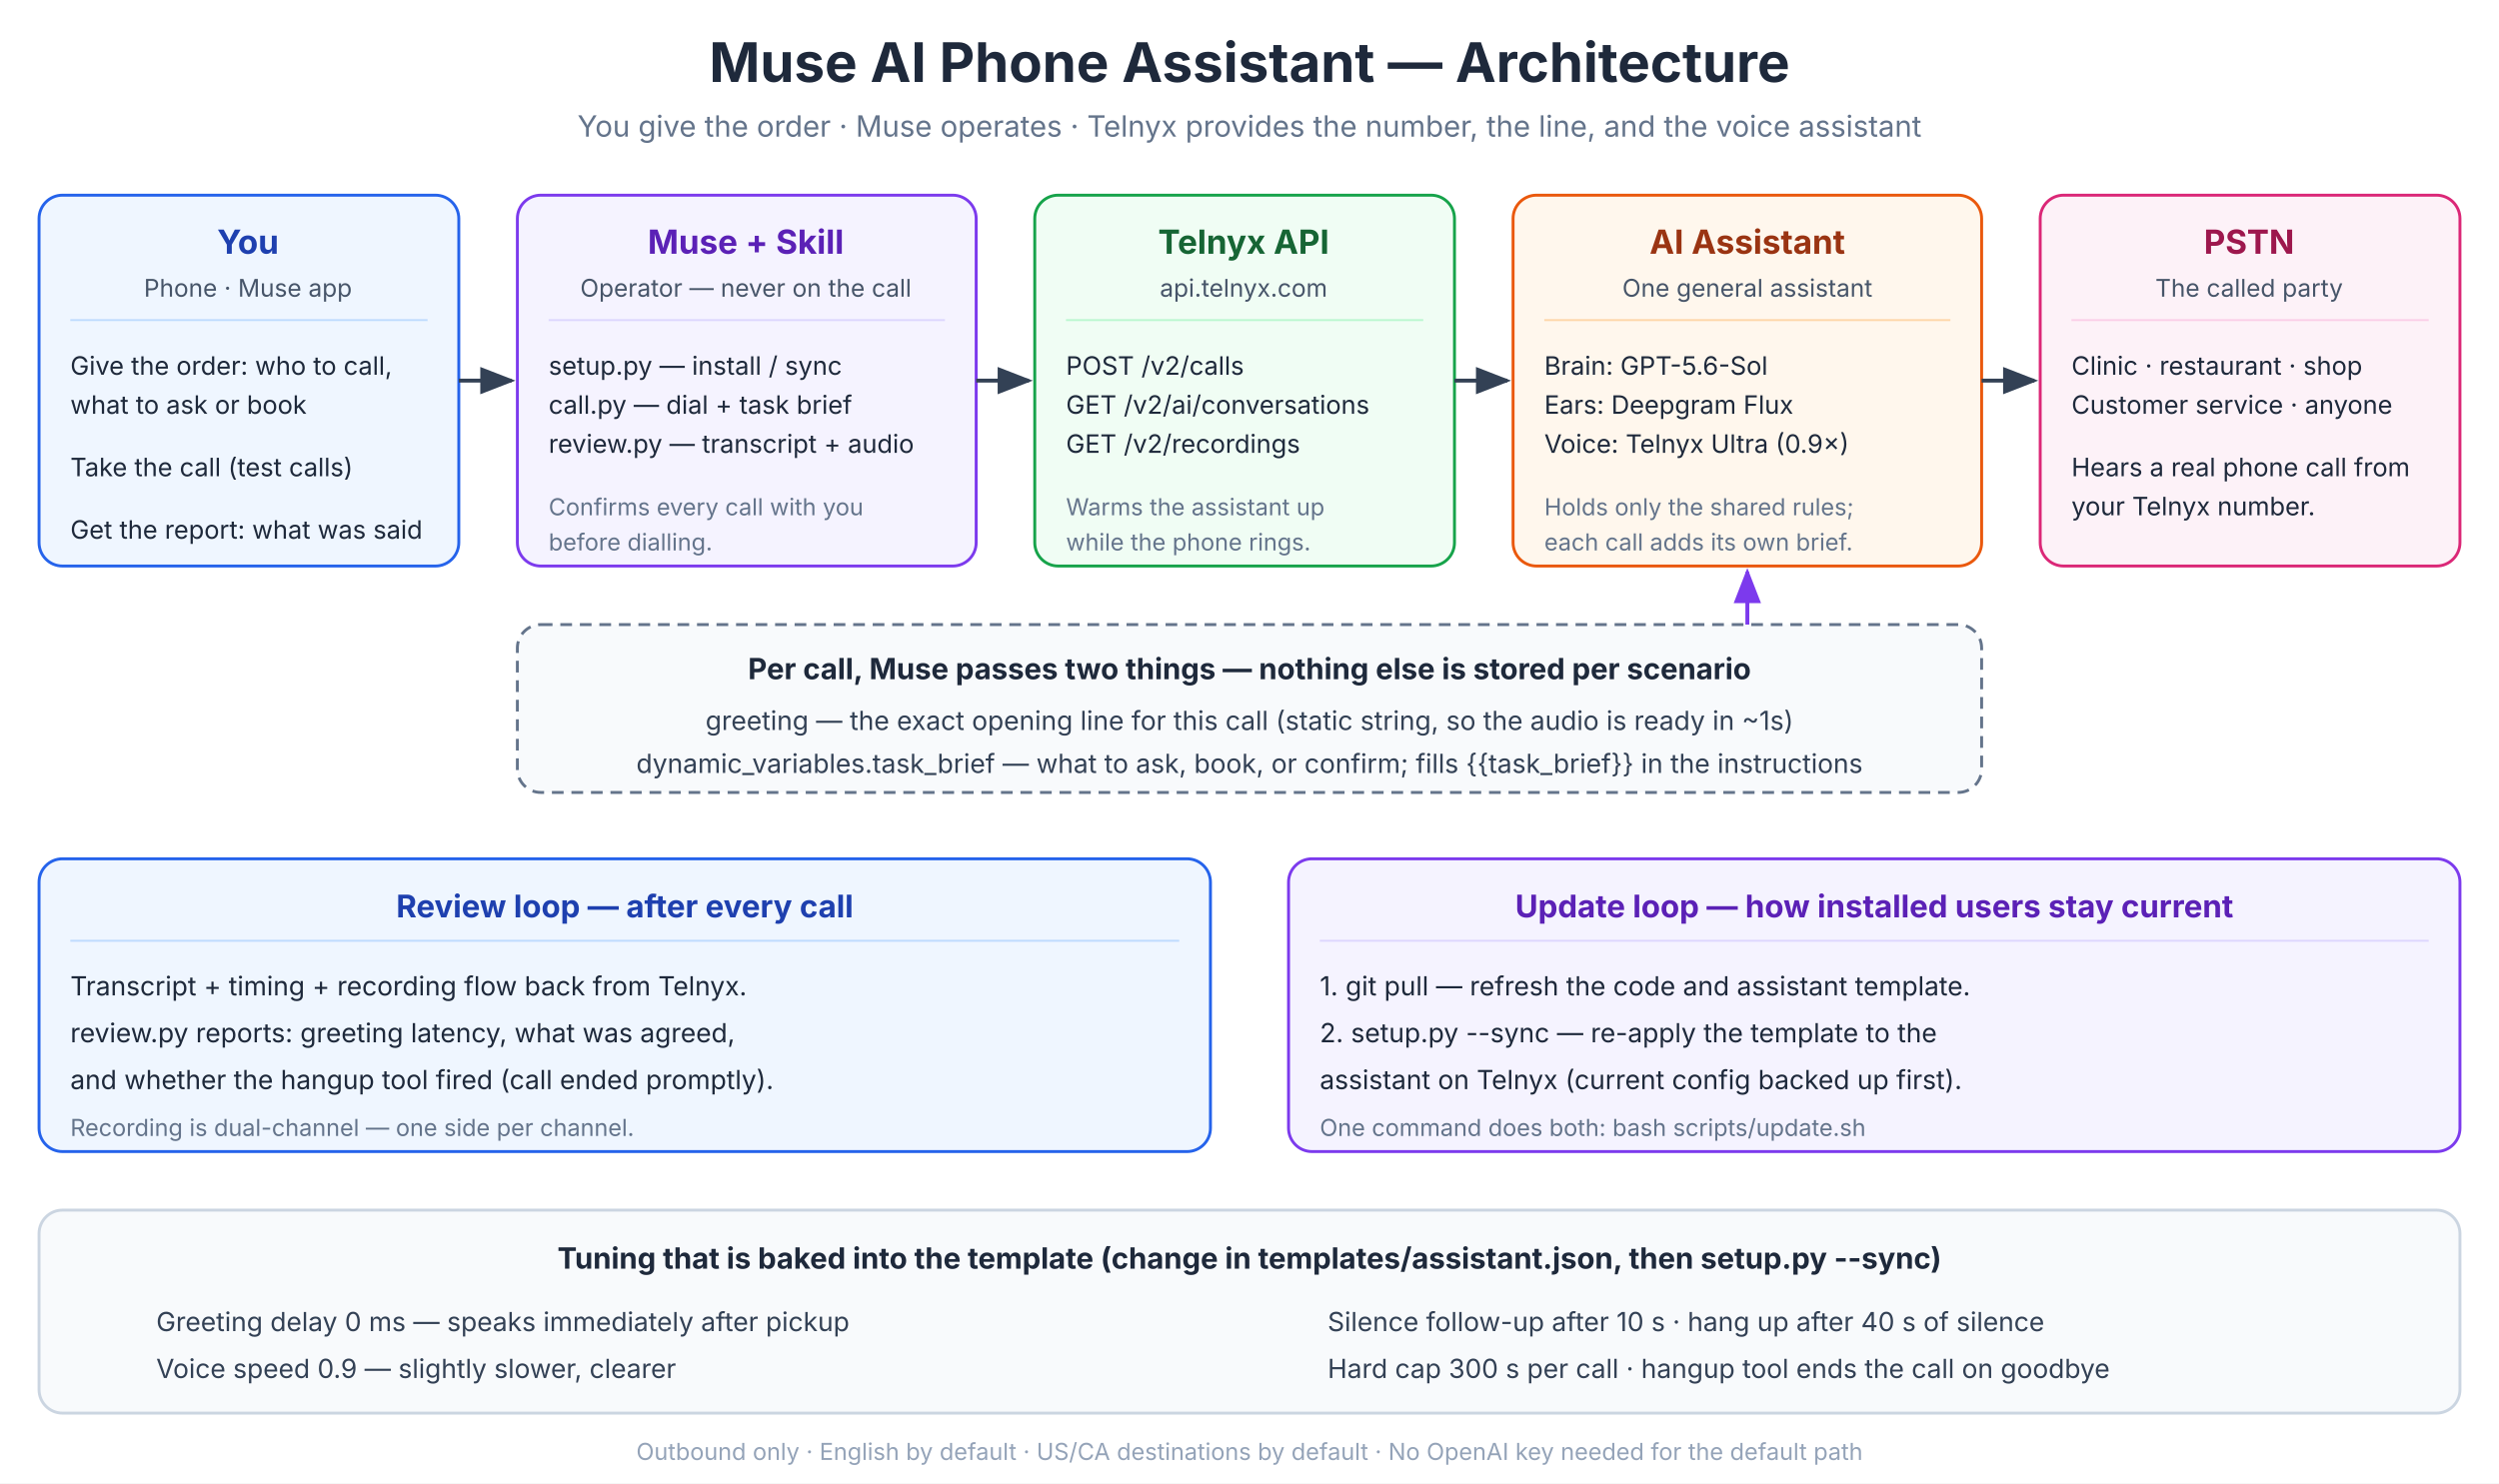
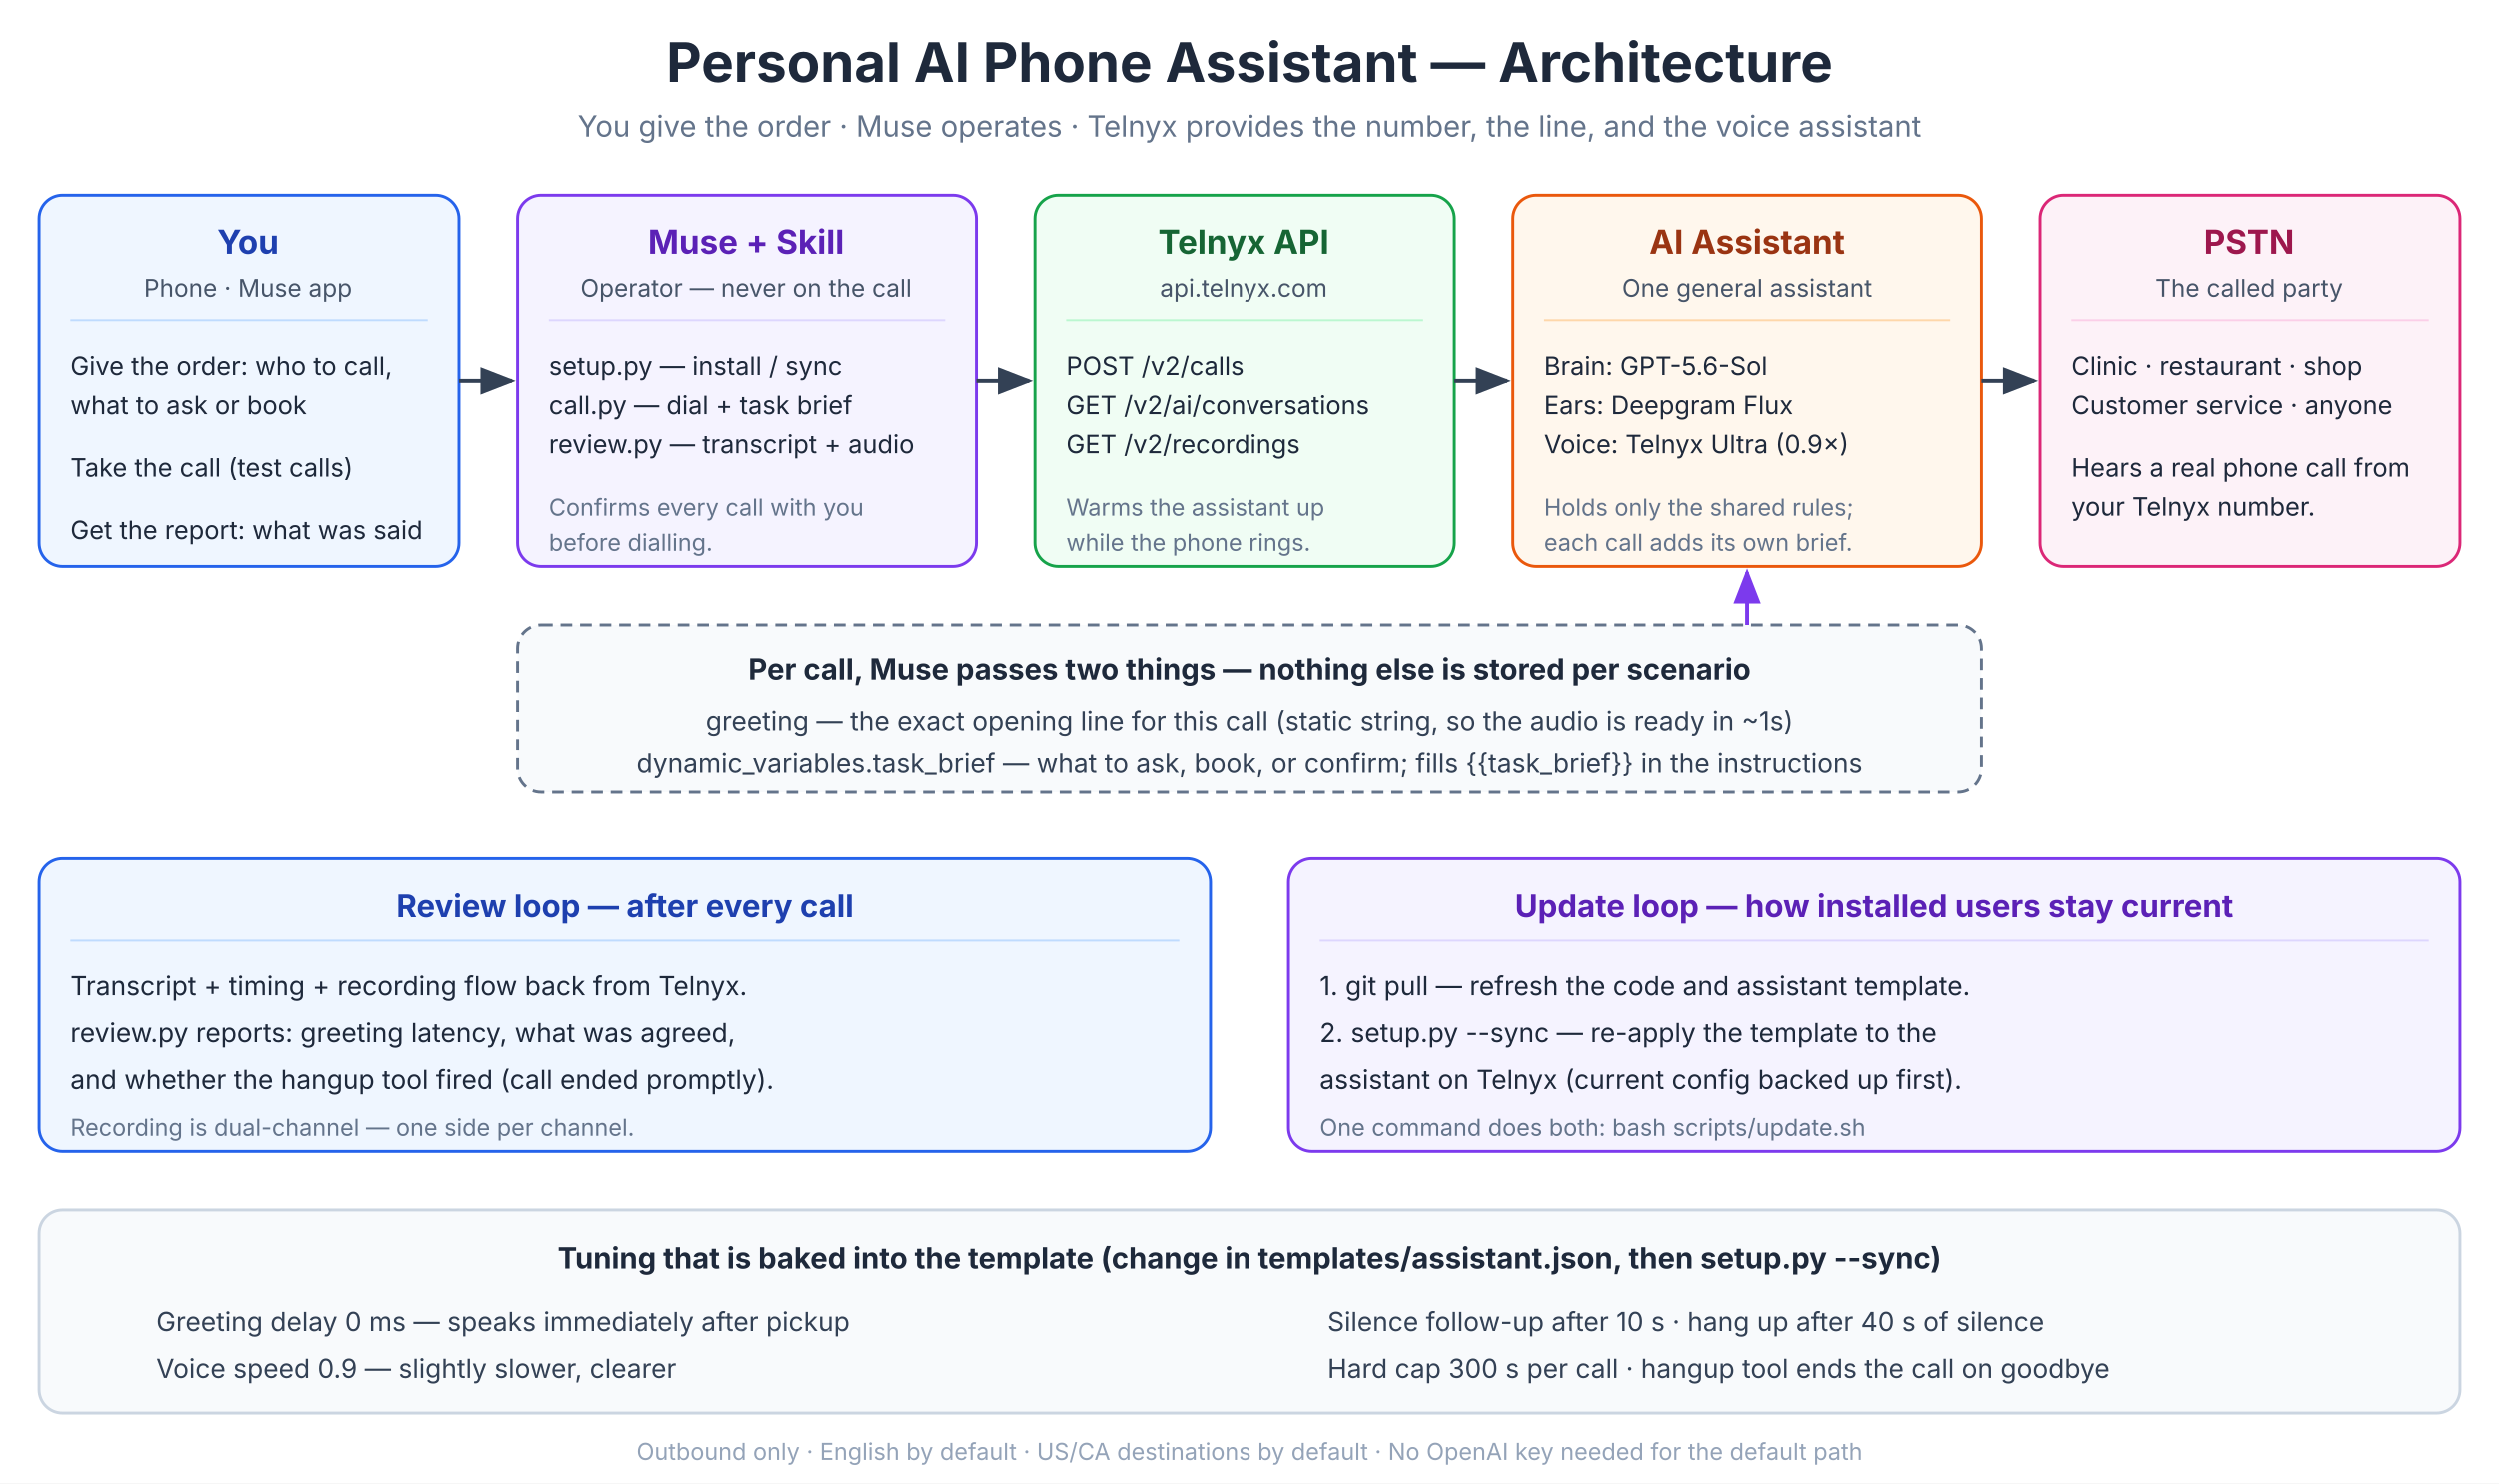
<svg xmlns="http://www.w3.org/2000/svg" width="1280" height="760" viewBox="0 0 1280 760" font-family="Inter, -apple-system, 'Segoe UI', Roboto, sans-serif">
  <defs>
    <marker id="arr" markerWidth="9" markerHeight="7" refX="8" refY="3.5" orient="auto">
      <path d="M0,0 L9,3.5 L0,7 z" fill="#334155" />
    </marker>
    <marker id="arr-blue" markerWidth="9" markerHeight="7" refX="8" refY="3.5" orient="auto">
      <path d="M0,0 L9,3.5 L0,7 z" fill="#2563eb" />
    </marker>
    <marker id="arr-violet" markerWidth="9" markerHeight="7" refX="8" refY="3.5" orient="auto">
      <path d="M0,0 L9,3.5 L0,7 z" fill="#7c3aed" />
    </marker>
  </defs>
  <rect x="0" y="0" width="1280" height="760" fill="#ffffff" />
-   <text x="640" y="42" text-anchor="middle" font-size="28" font-weight="700" fill="#1e293b">Muse AI Phone Assistant — Architecture</text>
+   <text x="640" y="42" text-anchor="middle" font-size="28" font-weight="700" fill="#1e293b">Personal AI Phone Assistant — Architecture</text>
  <text x="640" y="70" text-anchor="middle" font-size="15" fill="#64748b">You give the order · Muse operates · Telnyx provides the number, the line, and the voice assistant</text>
  <rect x="20" y="100" width="215" height="190" rx="12" fill="#eff6ff" stroke="#2563eb" stroke-width="1.5" />
  <text x="127" y="130" text-anchor="middle" font-size="17" font-weight="700" fill="#1e40af">You</text>
  <text x="127" y="152" text-anchor="middle" font-size="12.5" fill="#475569">Phone · Muse app</text>
  <line x1="36" y1="164" x2="219" y2="164" stroke="#bfdbfe" stroke-width="1" />
  <text x="36" y="192" font-size="13" fill="#1e293b">Give the order: who to call,</text>
  <text x="36" y="212" font-size="13" fill="#1e293b">what to ask or book</text>
  <text x="36" y="244" font-size="13" fill="#1e293b">Take the call (test calls)</text>
  <text x="36" y="276" font-size="13" fill="#1e293b">Get the report: what was said</text>
  <rect x="265" y="100" width="235" height="190" rx="12" fill="#f5f3ff" stroke="#7c3aed" stroke-width="1.5" />
  <text x="382" y="130" text-anchor="middle" font-size="17" font-weight="700" fill="#5b21b6">Muse + Skill</text>
  <text x="382" y="152" text-anchor="middle" font-size="12.5" fill="#475569">Operator — never on the call</text>
  <line x1="281" y1="164" x2="484" y2="164" stroke="#ddd6fe" stroke-width="1" />
  <text x="281" y="192" font-size="13" fill="#1e293b">setup.py — install / sync</text>
  <text x="281" y="212" font-size="13" fill="#1e293b">call.py — dial + task brief</text>
  <text x="281" y="232" font-size="13" fill="#1e293b">review.py — transcript + audio</text>
  <text x="281" y="264" font-size="12" fill="#64748b">Confirms every call with you</text>
  <text x="281" y="282" font-size="12" fill="#64748b">before dialling.</text>
  <rect x="530" y="100" width="215" height="190" rx="12" fill="#f0fdf4" stroke="#16a34a" stroke-width="1.5" />
  <text x="637" y="130" text-anchor="middle" font-size="17" font-weight="700" fill="#166534">Telnyx API</text>
  <text x="637" y="152" text-anchor="middle" font-size="12.5" fill="#475569">api.telnyx.com</text>
  <line x1="546" y1="164" x2="729" y2="164" stroke="#bbf7d0" stroke-width="1" />
  <text x="546" y="192" font-size="13" fill="#1e293b">POST /v2/calls</text>
  <text x="546" y="212" font-size="13" fill="#1e293b">GET /v2/ai/conversations</text>
  <text x="546" y="232" font-size="13" fill="#1e293b">GET /v2/recordings</text>
  <text x="546" y="264" font-size="12" fill="#64748b">Warms the assistant up</text>
  <text x="546" y="282" font-size="12" fill="#64748b">while the phone rings.</text>
  <rect x="775" y="100" width="240" height="190" rx="12" fill="#fff7ed" stroke="#ea580c" stroke-width="1.5" />
  <text x="895" y="130" text-anchor="middle" font-size="17" font-weight="700" fill="#9a3412">AI Assistant</text>
  <text x="895" y="152" text-anchor="middle" font-size="12.5" fill="#475569">One general assistant</text>
  <line x1="791" y1="164" x2="999" y2="164" stroke="#fed7aa" stroke-width="1" />
  <text x="791" y="192" font-size="13" fill="#1e293b">Brain: GPT-5.6-Sol</text>
  <text x="791" y="212" font-size="13" fill="#1e293b">Ears: Deepgram Flux</text>
  <text x="791" y="232" font-size="13" fill="#1e293b">Voice: Telnyx Ultra (0.9×)</text>
  <text x="791" y="264" font-size="12" fill="#64748b">Holds only the shared rules;</text>
  <text x="791" y="282" font-size="12" fill="#64748b">each call adds its own brief.</text>
  <rect x="1045" y="100" width="215" height="190" rx="12" fill="#fdf2f8" stroke="#db2777" stroke-width="1.5" />
  <text x="1152" y="130" text-anchor="middle" font-size="17" font-weight="700" fill="#9d174d">PSTN</text>
  <text x="1152" y="152" text-anchor="middle" font-size="12.5" fill="#475569">The called party</text>
  <line x1="1061" y1="164" x2="1244" y2="164" stroke="#fbcfe8" stroke-width="1" />
  <text x="1061" y="192" font-size="13" fill="#1e293b">Clinic · restaurant · shop</text>
  <text x="1061" y="212" font-size="13" fill="#1e293b">Customer service · anyone</text>
  <text x="1061" y="244" font-size="13" fill="#1e293b">Hears a real phone call from</text>
  <text x="1061" y="264" font-size="13" fill="#1e293b">your Telnyx number.</text>
  <line x1="235" y1="195" x2="262" y2="195" stroke="#334155" stroke-width="2" marker-end="url(#arr)" />
  <line x1="500" y1="195" x2="527" y2="195" stroke="#334155" stroke-width="2" marker-end="url(#arr)" />
  <line x1="745" y1="195" x2="772" y2="195" stroke="#334155" stroke-width="2" marker-end="url(#arr)" />
  <line x1="1015" y1="195" x2="1042" y2="195" stroke="#334155" stroke-width="2" marker-end="url(#arr)" />
  <rect x="265" y="320" width="750" height="86" rx="12" fill="#f8fafc" stroke="#64748b" stroke-width="1.5" stroke-dasharray="6 4" />
  <text x="640" y="348" text-anchor="middle" font-size="15" font-weight="700" fill="#1e293b">Per call, Muse passes two things — nothing else is stored per scenario</text>
  <text x="640" y="374" text-anchor="middle" font-size="13.5" fill="#334155">greeting — the exact opening line for this call (static string, so the audio is ready in ~1s)</text>
  <text x="640" y="396" text-anchor="middle" font-size="13.5" fill="#334155">dynamic_variables.task_brief — what to ask, book, or confirm; fills {{task_brief}} in the instructions</text>
  <line x1="895" y1="320" x2="895" y2="293" stroke="#7c3aed" stroke-width="2" marker-end="url(#arr-violet)" />
  <rect x="20" y="440" width="600" height="150" rx="12" fill="#eff6ff" stroke="#2563eb" stroke-width="1.5" />
  <text x="320" y="470" text-anchor="middle" font-size="16" font-weight="700" fill="#1e40af">Review loop — after every call</text>
  <line x1="36" y1="482" x2="604" y2="482" stroke="#bfdbfe" stroke-width="1" />
  <text x="36" y="510" font-size="13.5" fill="#1e293b">Transcript + timing + recording flow back from Telnyx.</text>
  <text x="36" y="534" font-size="13.5" fill="#1e293b">review.py reports: greeting latency, what was agreed,</text>
  <text x="36" y="558" font-size="13.5" fill="#1e293b">and whether the hangup tool fired (call ended promptly).</text>
  <text x="36" y="582" font-size="12" fill="#64748b">Recording is dual-channel — one side per channel.</text>
  <rect x="660" y="440" width="600" height="150" rx="12" fill="#f5f3ff" stroke="#7c3aed" stroke-width="1.5" />
  <text x="960" y="470" text-anchor="middle" font-size="16" font-weight="700" fill="#5b21b6">Update loop — how installed users stay current</text>
  <line x1="676" y1="482" x2="1244" y2="482" stroke="#ddd6fe" stroke-width="1" />
  <text x="676" y="510" font-size="13.5" fill="#1e293b">1. git pull — refresh the code and assistant template.</text>
  <text x="676" y="534" font-size="13.5" fill="#1e293b">2. setup.py --sync — re-apply the template to the</text>
  <text x="676" y="558" font-size="13.5" fill="#1e293b">assistant on Telnyx (current config backed up first).</text>
  <text x="676" y="582" font-size="12" fill="#64748b">One command does both: bash scripts/update.sh</text>
  <rect x="20" y="620" width="1240" height="104" rx="12" fill="#f8fafc" stroke="#cbd5e1" stroke-width="1.5" />
  <text x="640" y="650" text-anchor="middle" font-size="15" font-weight="700" fill="#1e293b">Tuning that is baked into the template (change in templates/assistant.json, then setup.py --sync)</text>
  <text x="80" y="682" font-size="13.5" fill="#334155">Greeting delay 0 ms — speaks immediately after pickup</text>
  <text x="80" y="706" font-size="13.5" fill="#334155">Voice speed 0.9 — slightly slower, clearer</text>
  <text x="680" y="682" font-size="13.5" fill="#334155">Silence follow-up after 10 s · hang up after 40 s of silence</text>
  <text x="680" y="706" font-size="13.5" fill="#334155">Hard cap 300 s per call · hangup tool ends the call on goodbye</text>
  <text x="640" y="748" text-anchor="middle" font-size="12" fill="#94a3b8">Outbound only · English by default · US/CA destinations by default · No OpenAI key needed for the default path</text>
</svg>
